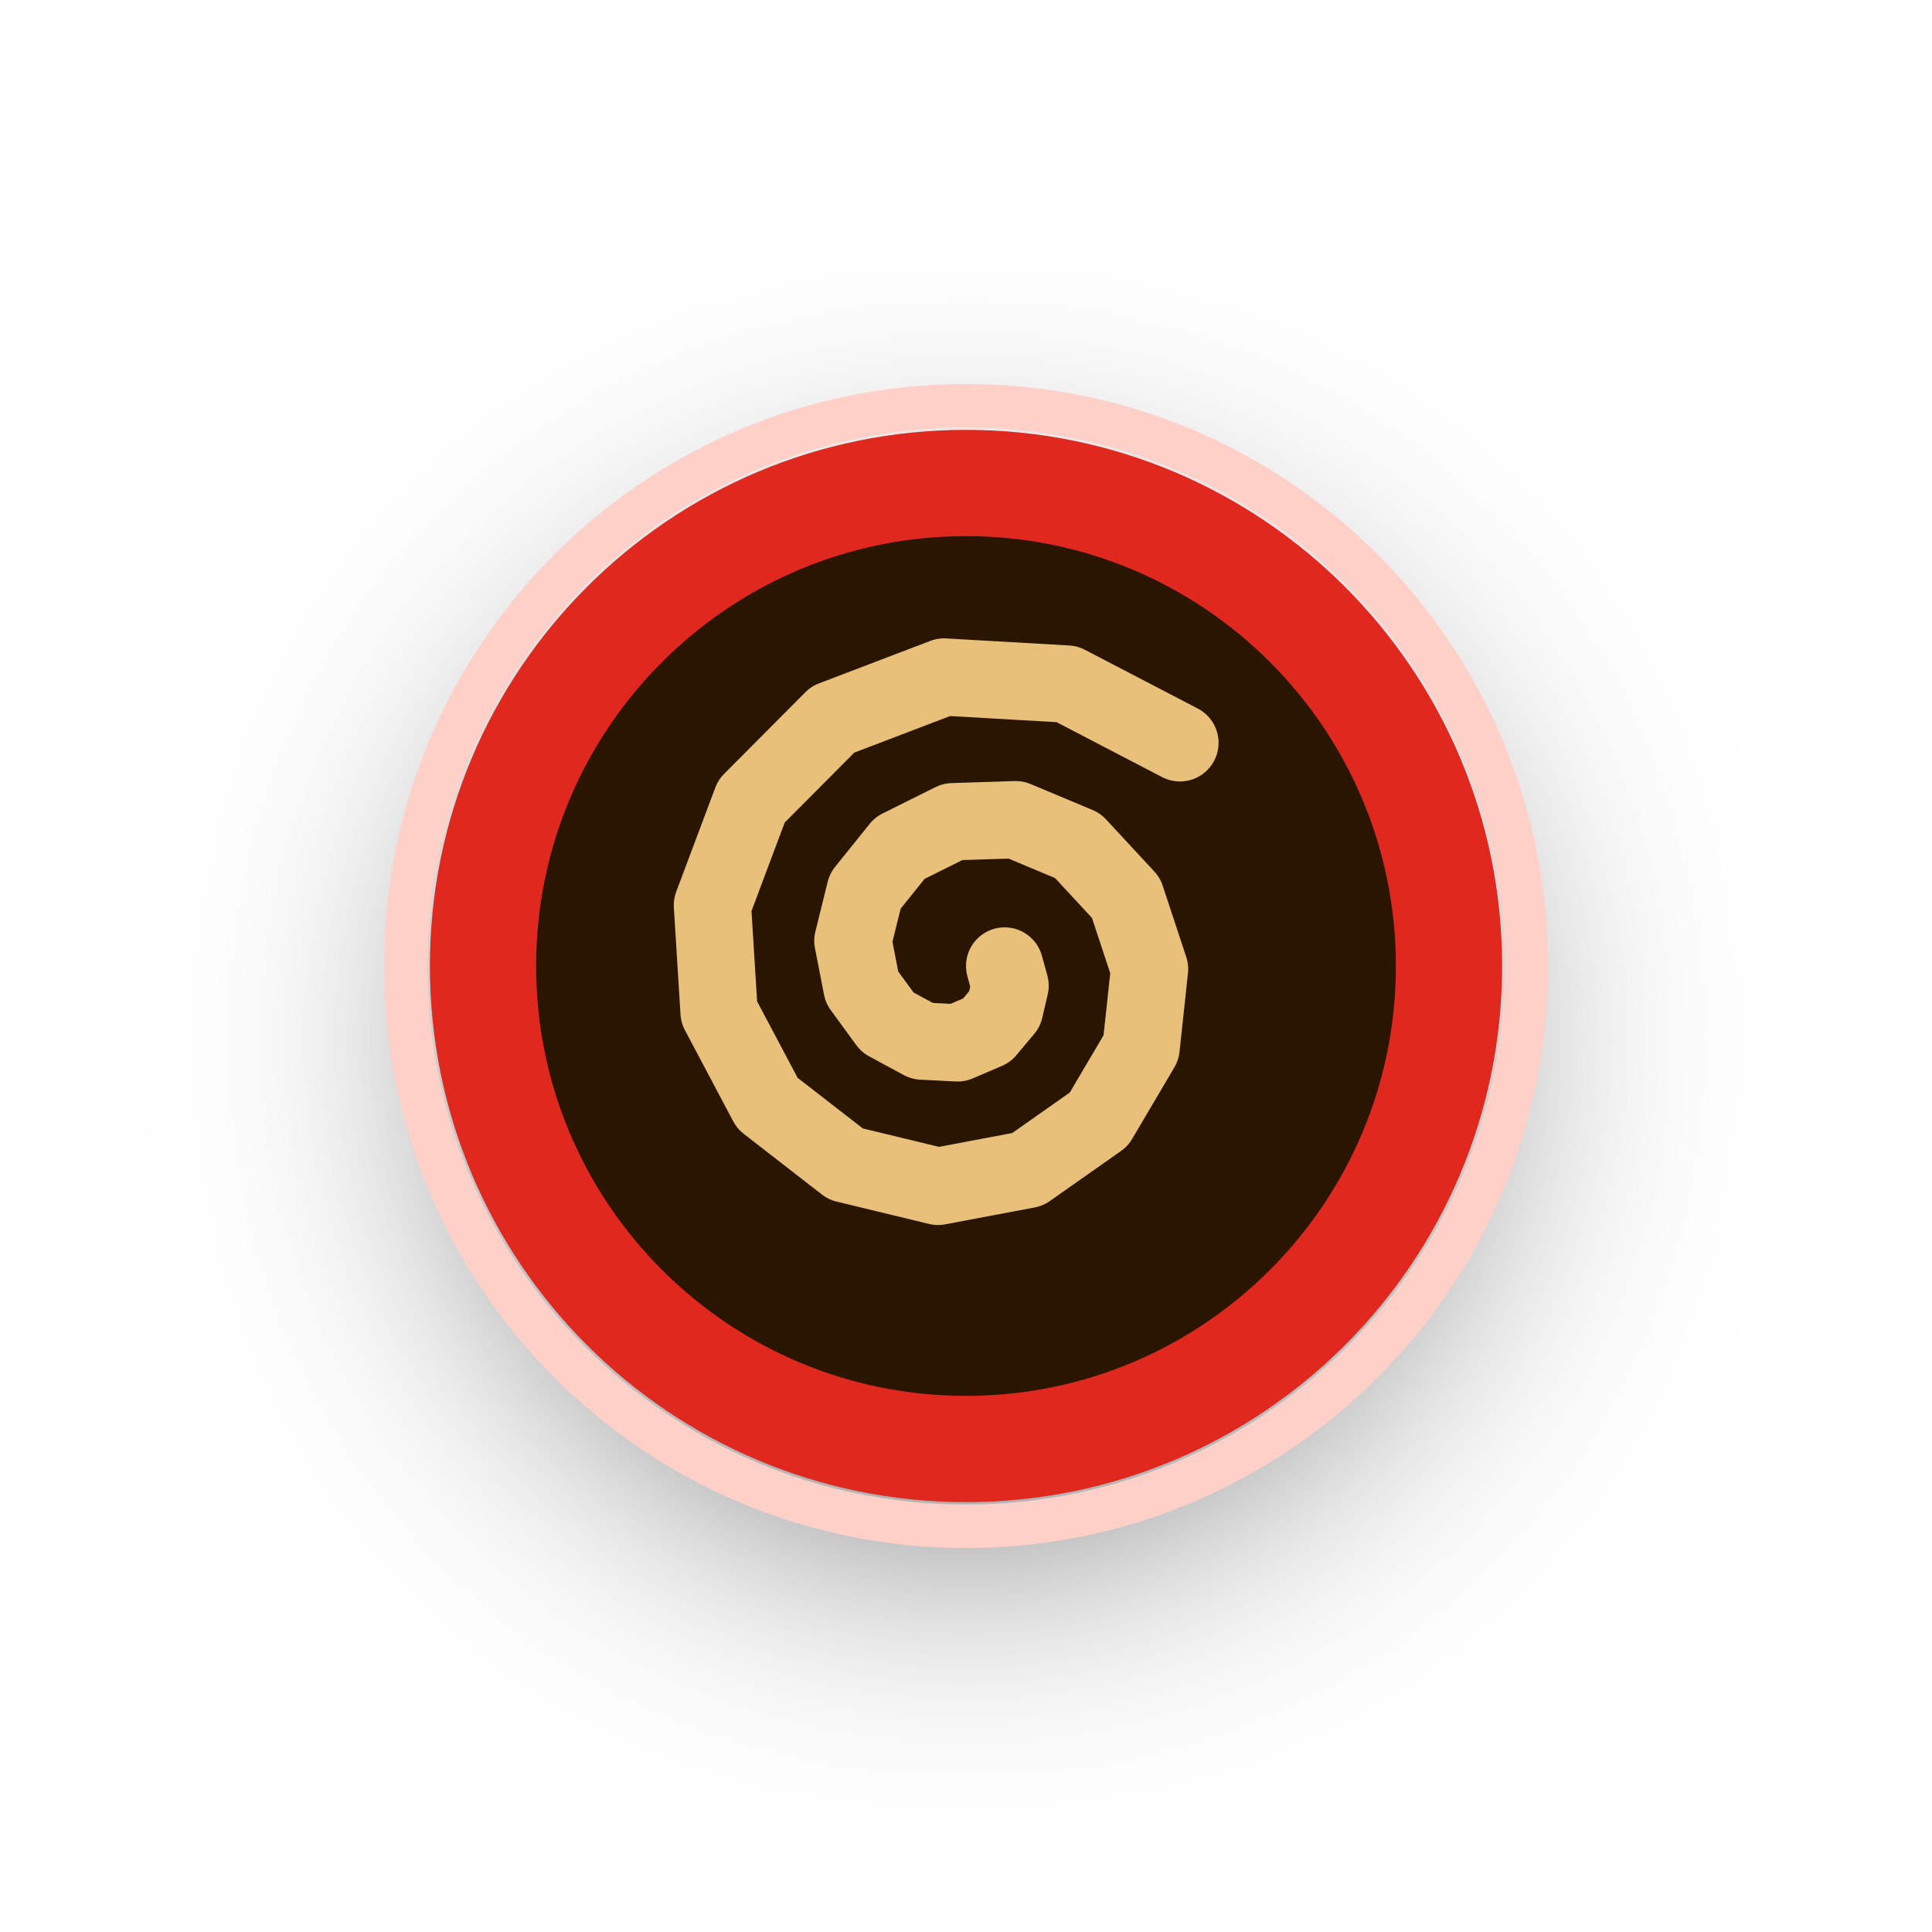
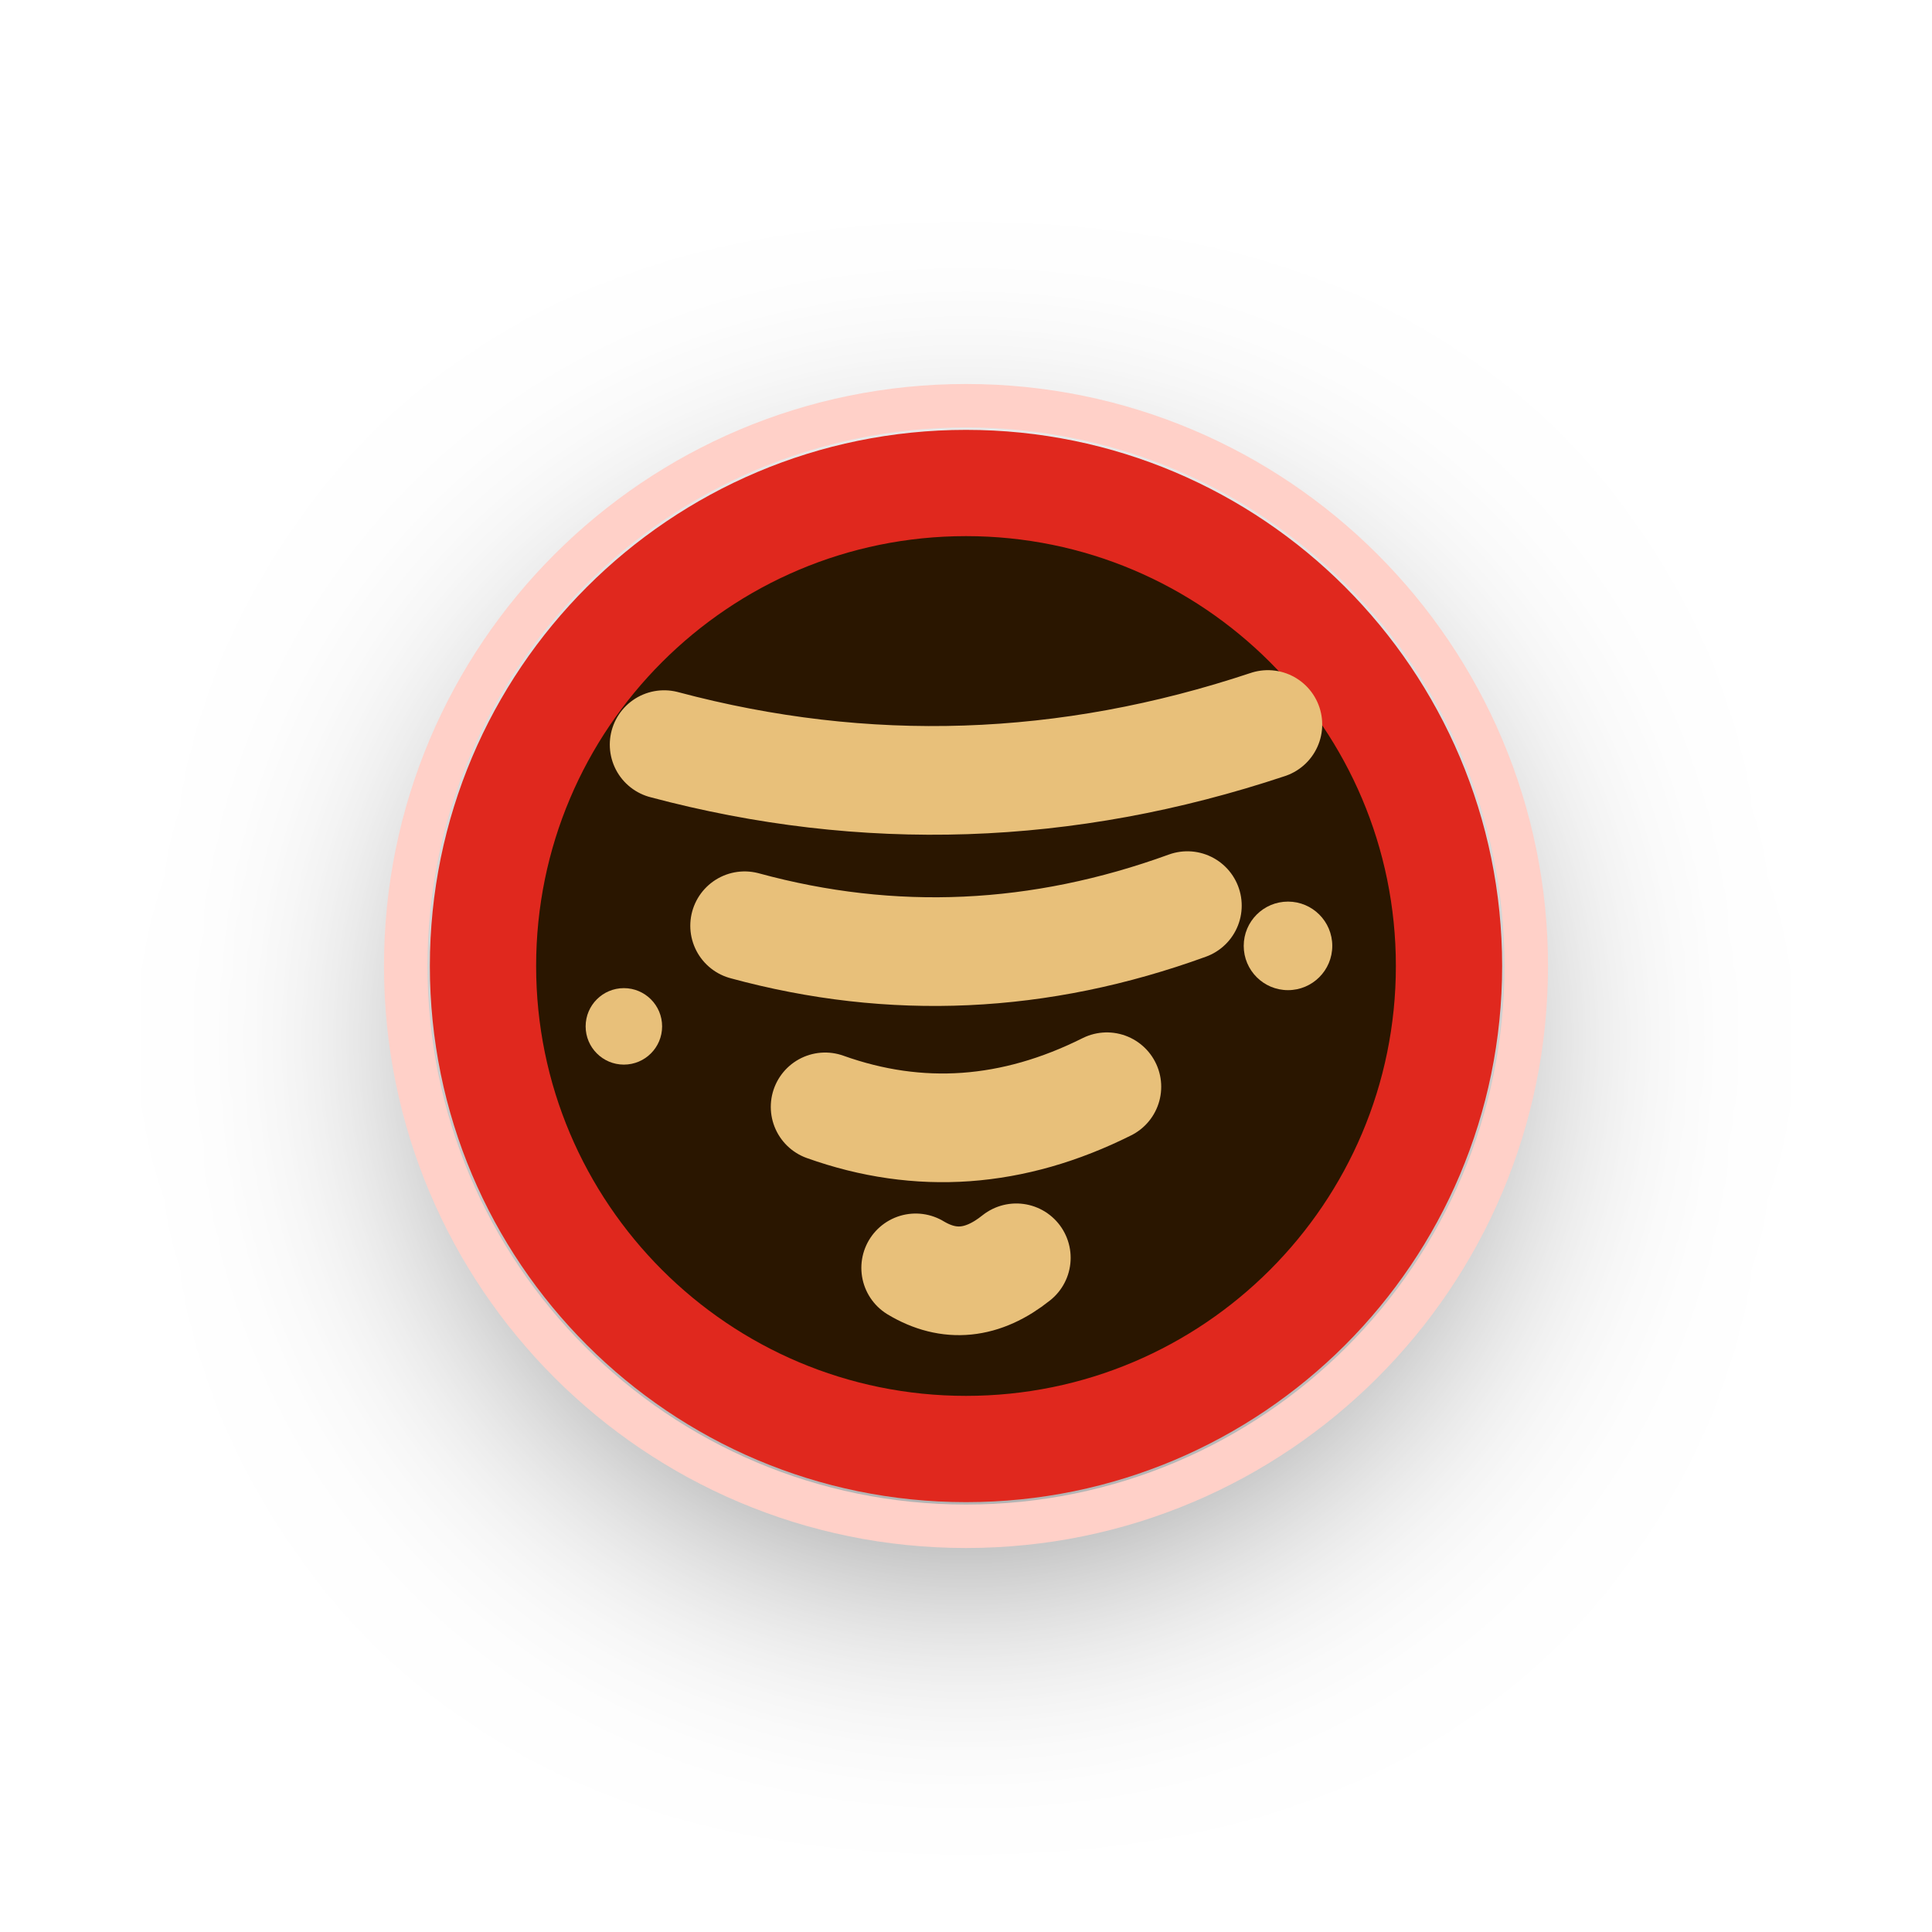
<svg xmlns="http://www.w3.org/2000/svg" viewBox="0 0 96 96" width="96" height="96">
  <defs>
    <filter id="s1" filterUnits="userSpaceOnUse" x="-50" y="-50" width="196" height="196">
      <feDropShadow dx="0" dy="3.6" stdDeviation="7.2" flood-color="#000000" flood-opacity="0.6" />
    </filter>
  </defs>
  <path d="M72 48C72 61.25 61.25 72 48 72C34.75 72 24 61.25 24 48C24 34.75 34.75 24 48 24C61.25 24 72 34.75 72 48" fill="#2a1703" filter="url(#s1)" />
  <path d="M72 48C72 61.25 61.25 72 48 72C34.75 72 24 61.25 24 48C24 34.75 34.75 24 48 24C61.25 24 72 34.75 72 48" fill="none" stroke="#e0281e" stroke-width="5.28" stroke-linecap="round" stroke-linejoin="round" />
  <path d="M75.84 48C75.84 63.38 63.38 75.84 48 75.84C32.62 75.84 20.16 63.38 20.16 48C20.16 32.62 32.62 20.16 48 20.16C63.38 20.16 75.84 32.62 75.84 48" fill="none" stroke="#ffd0c8" stroke-width="2.16" stroke-linecap="round" stroke-linejoin="round" />
-   <path d="M49.92 48L50.19 48.98L49.92 50.14L49.03 51.2L47.58 51.82L45.82 51.73L44.1 50.8L42.83 49.06L42.38 46.75L42.99 44.28L44.71 42.14L47.34 40.83L50.47 40.73L53.55 42.02L55.95 44.61L57.12 48.15L56.7 52.06L54.6 55.62L51.06 58.11L46.61 58.95L42.02 57.84L38.13 54.82L35.73 50.29L35.4 44.98L37.34 39.81L41.38 35.75L46.91 33.64L53.02 33.99L58.63 36.91" fill="none" stroke="#e8c07a" stroke-width="3.84" stroke-linecap="round" stroke-linejoin="round" />
+   <path d="M33 37 Q48 41 63 36" fill="none" stroke="#e8c07a" stroke-width="5.4" stroke-linecap="round" />
+   <path d="M37 46 Q48 49 59 45" fill="none" stroke="#e8c07a" stroke-width="5.4" stroke-linecap="round" />
+   <path d="M41 55 Q48 57.5 55 54" fill="none" stroke="#e8c07a" stroke-width="5.4" stroke-linecap="round" />
+   <path d="M45.5 63 Q48 64.5 50.5 62.5" fill="none" stroke="#e8c07a" stroke-width="5.4" stroke-linecap="round" />
+   <circle cx="64" cy="47" r="2.2" fill="#e8c07a" />
+   <circle cx="31" cy="51" r="1.9" fill="#e8c07a" />
</svg>
